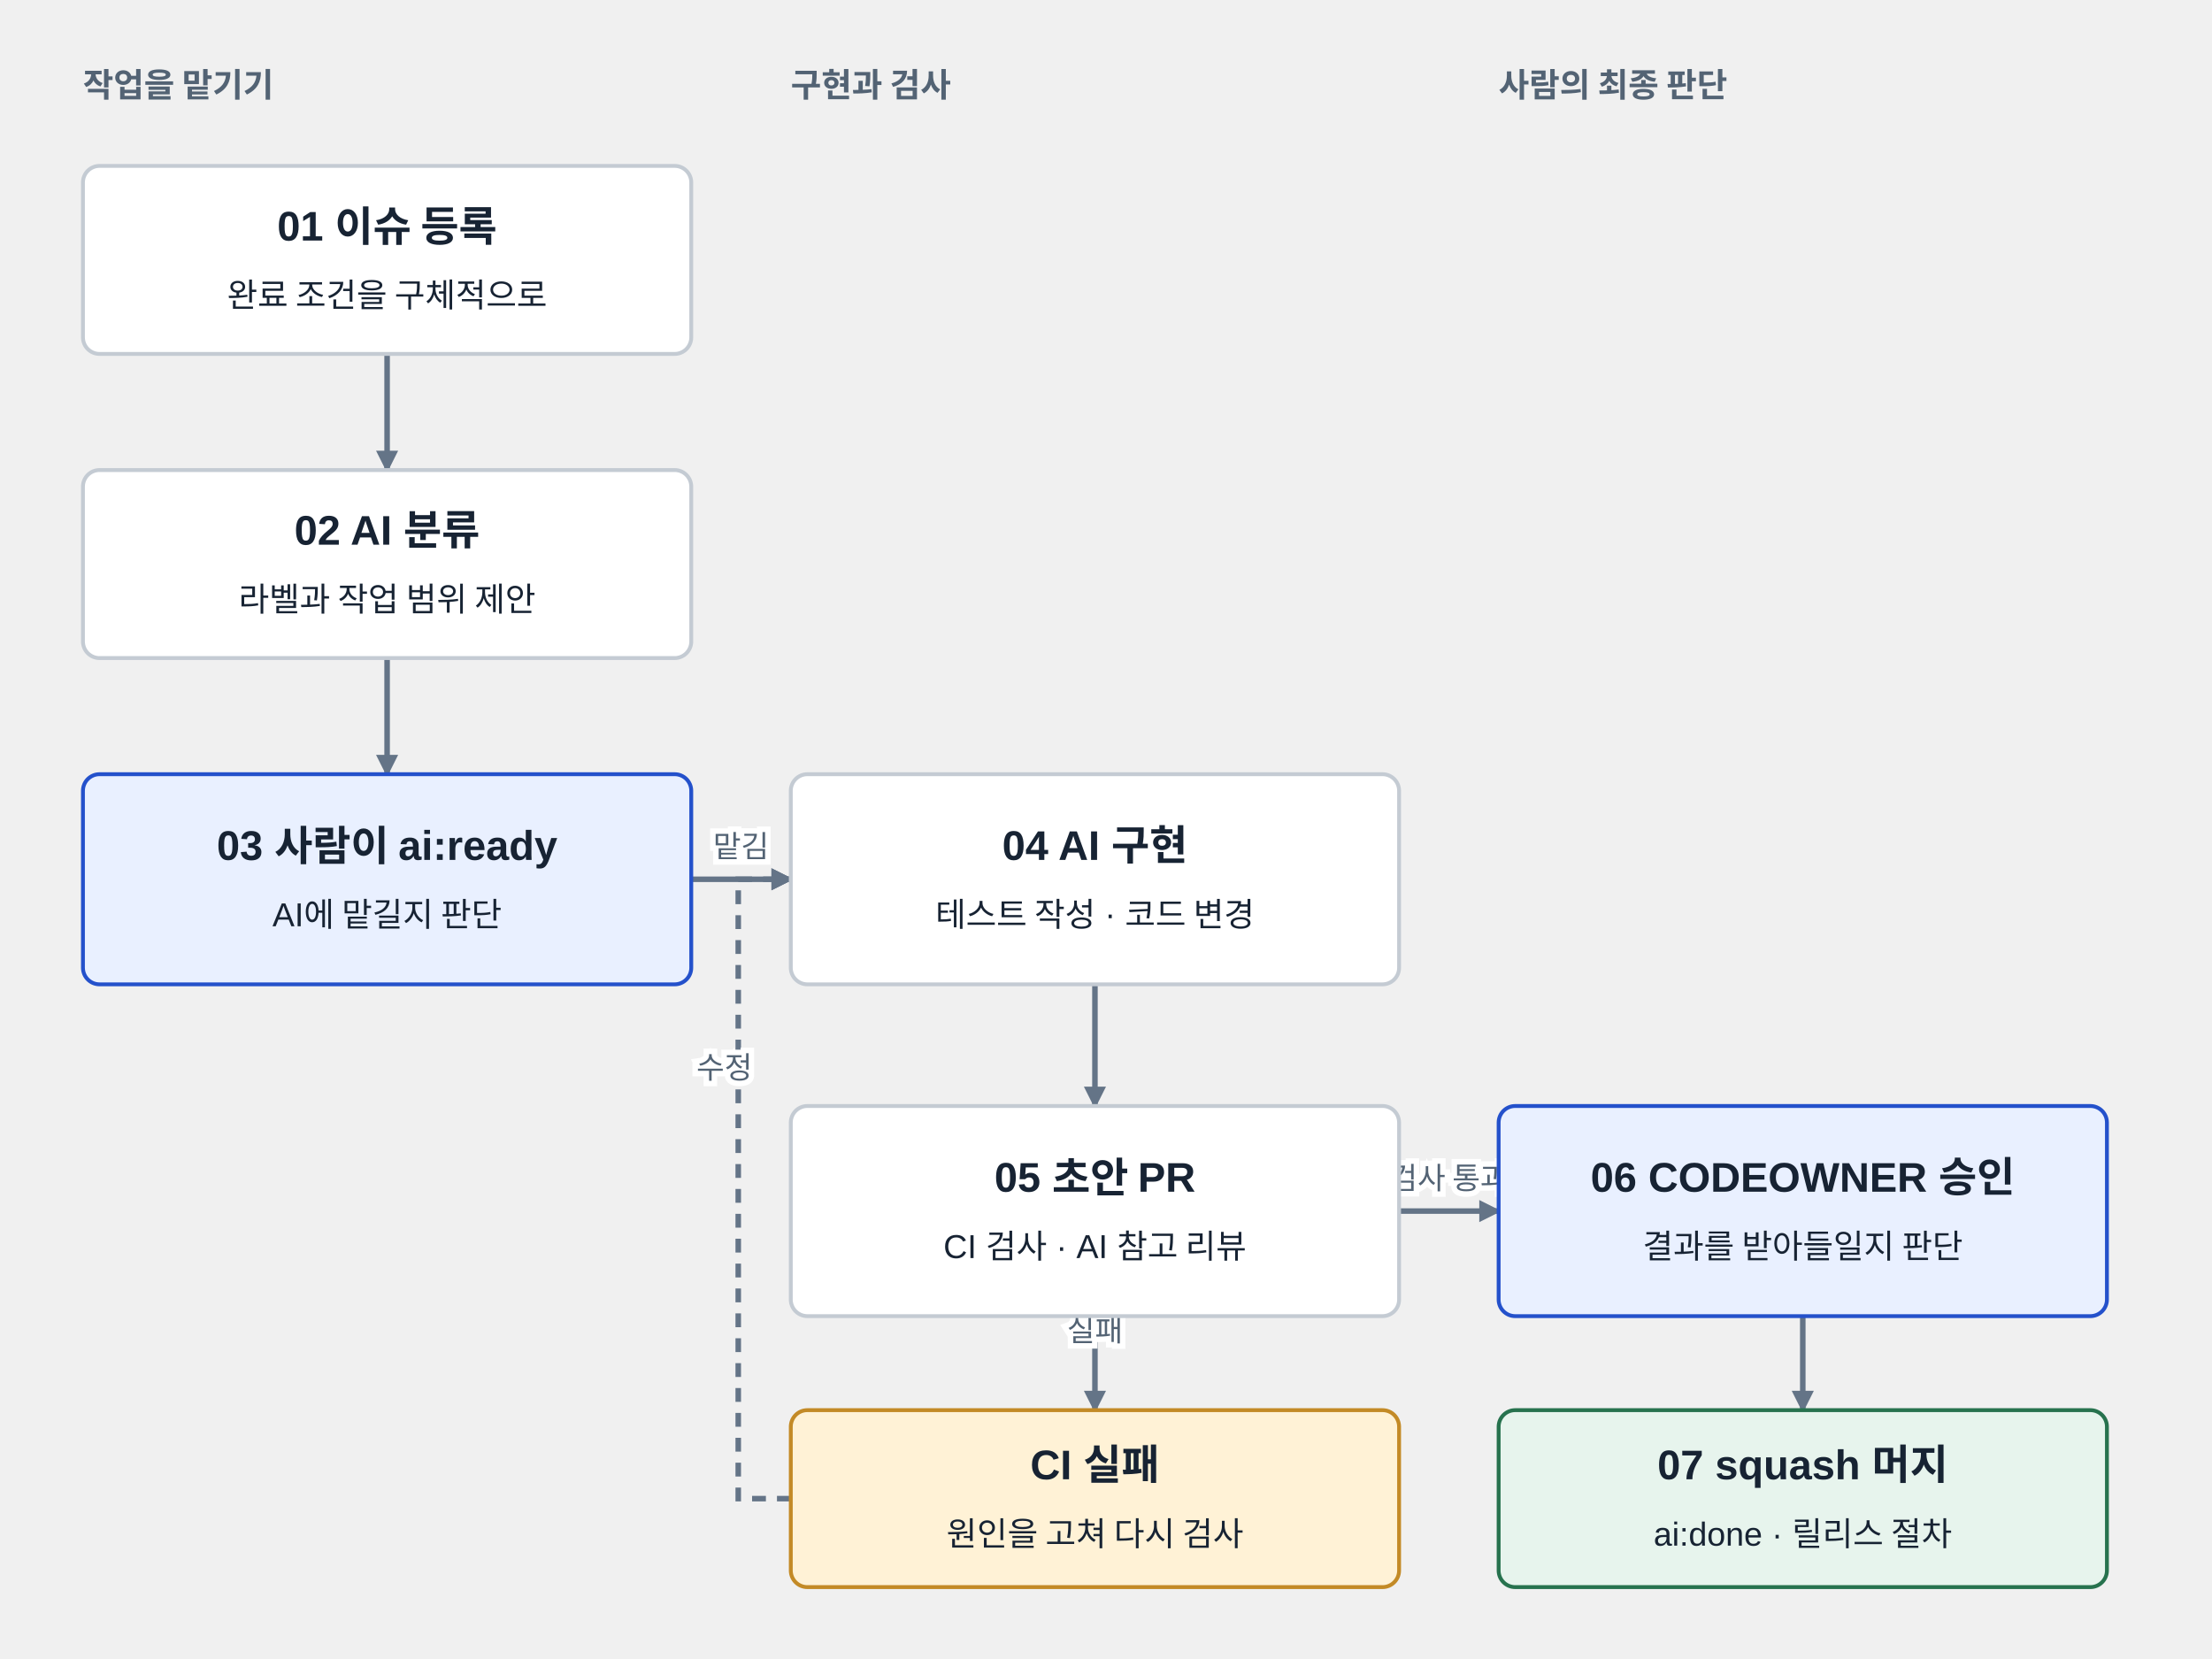
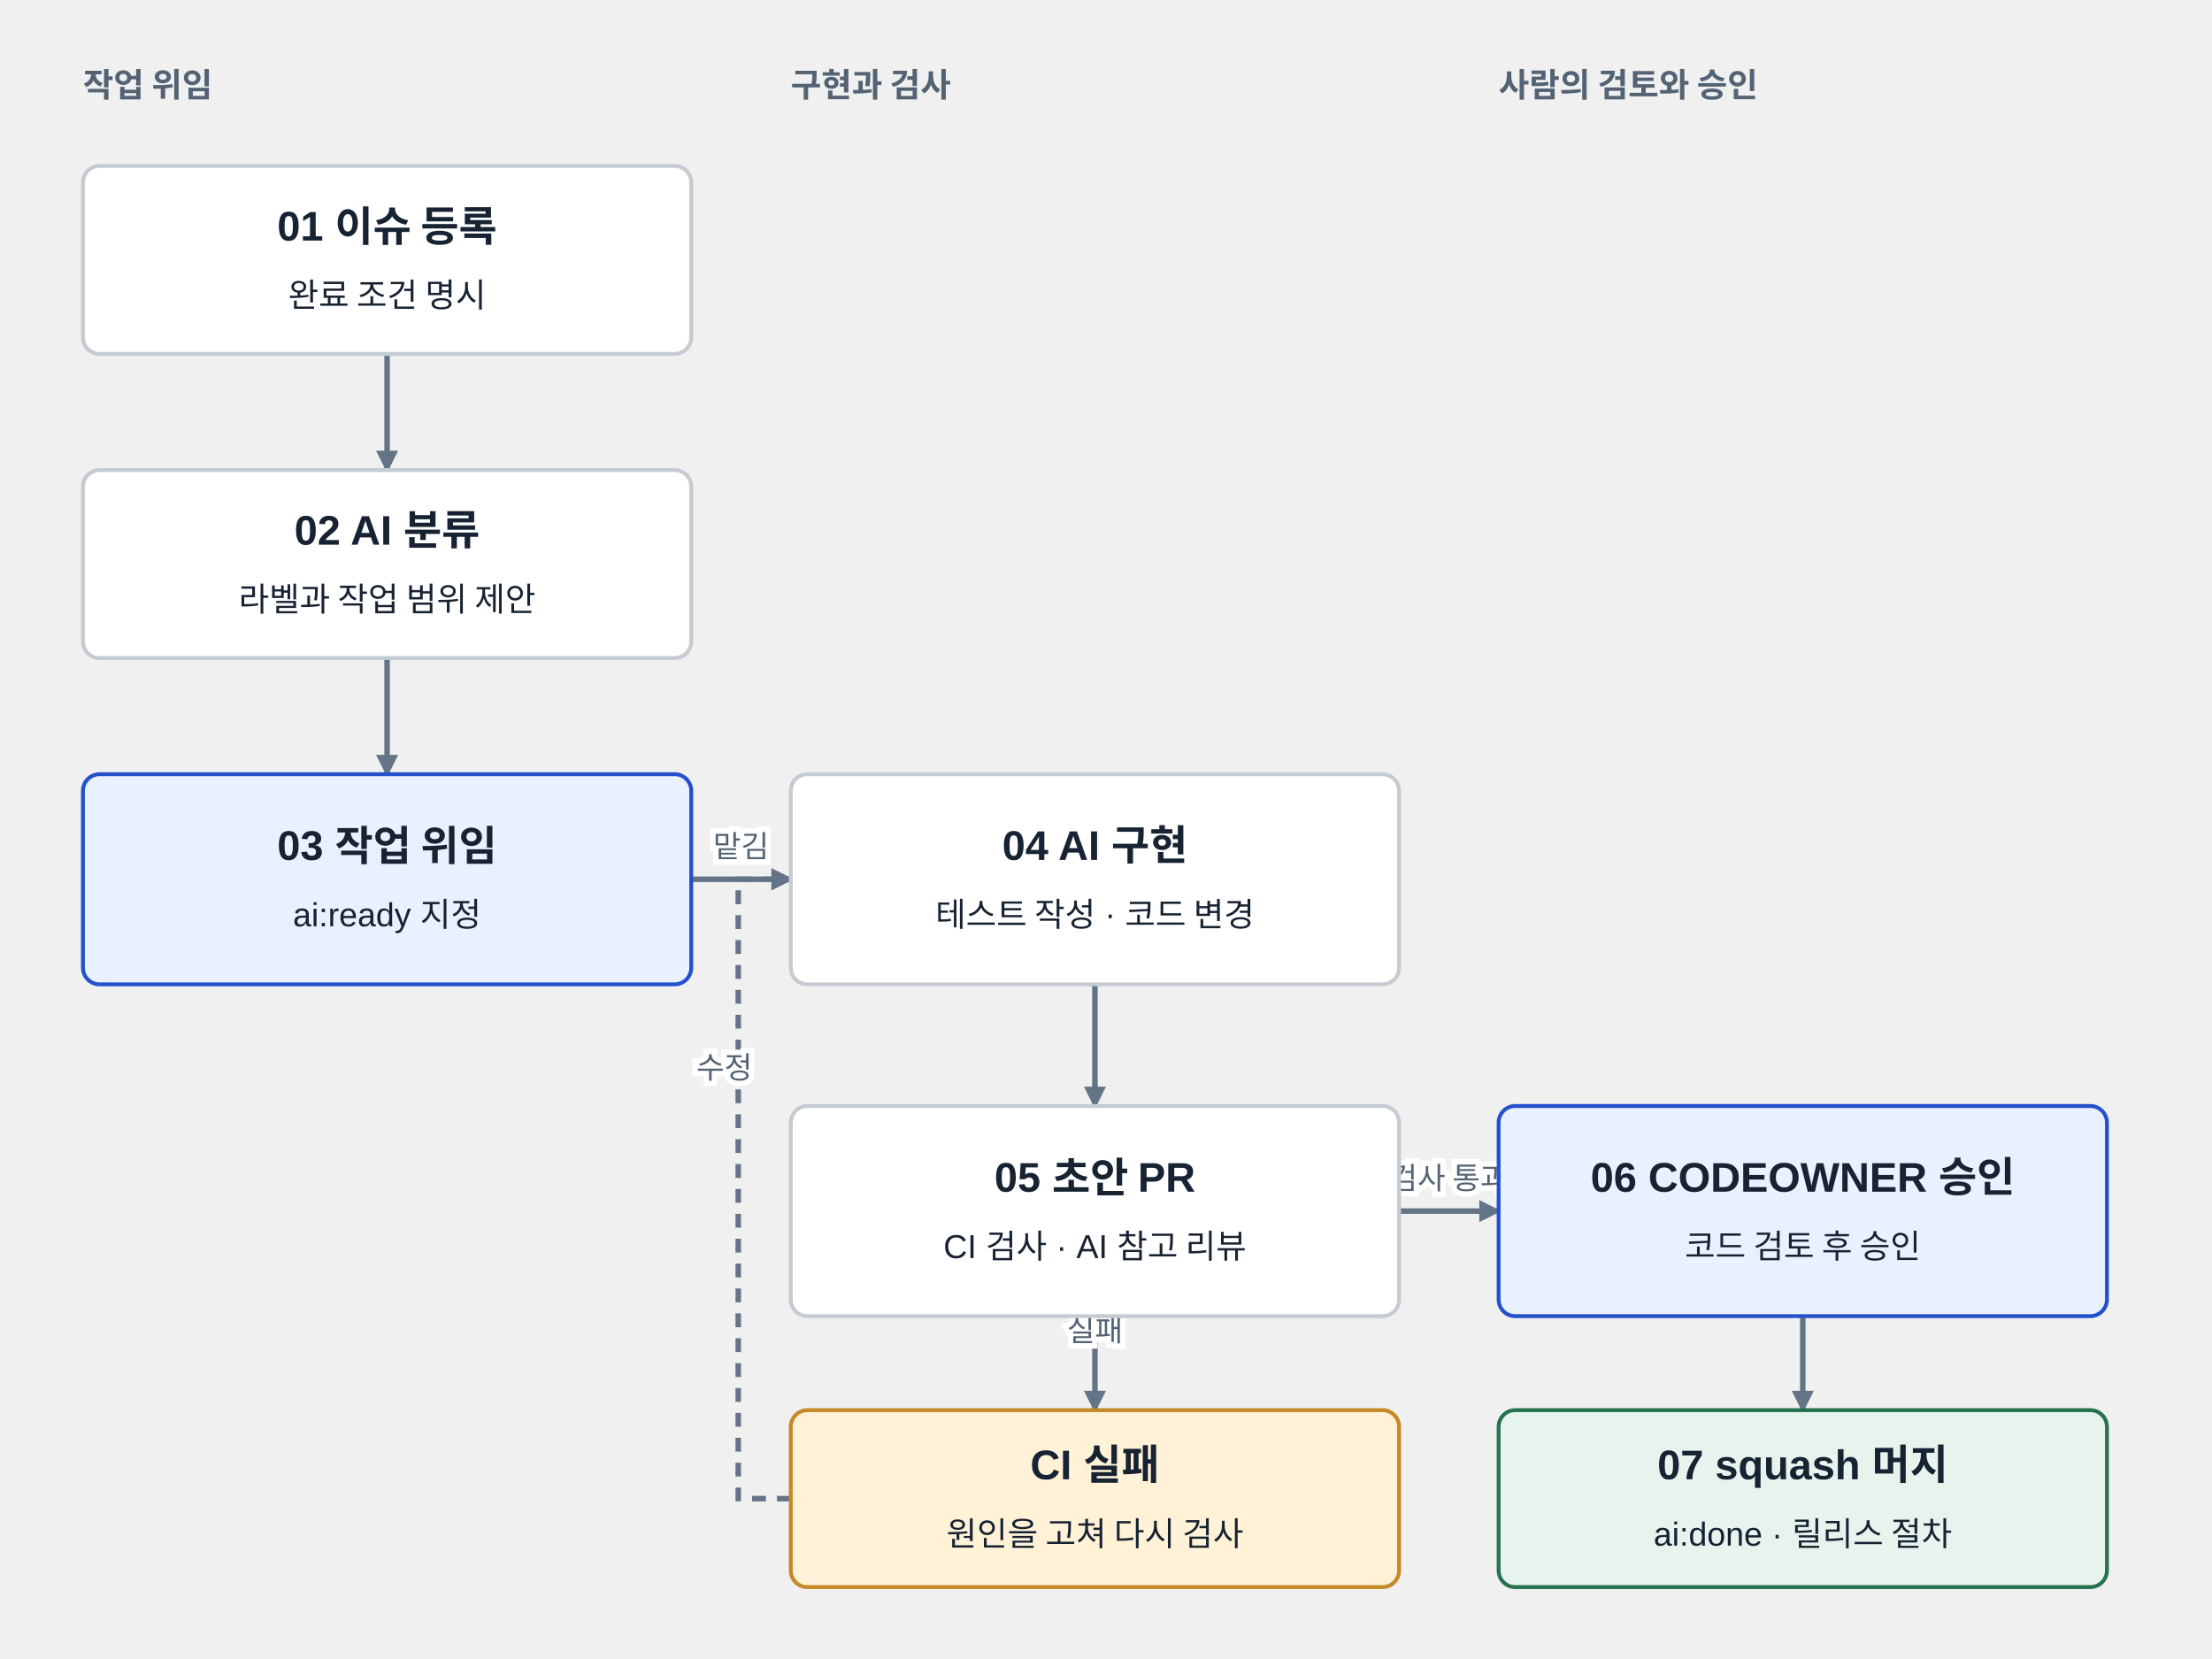
<svg xmlns="http://www.w3.org/2000/svg" viewBox="0 0 800 600" width="800" height="600" role="img" aria-labelledby="flow-title" style="font-family:Arial,&quot;Noto Sans KR&quot;,sans-serif">
  <defs>
    <marker id="arrow-flow" markerWidth="8" markerHeight="8" refX="7" refY="4" orient="auto" markerUnits="userSpaceOnUse">
      <path d="M0,0 L8,4 L0,8 Z" fill="#647487" />
    </marker>
  </defs>
  <g data-edge="30">
    <path d="M140.0,128.0 L140.0,170.0" fill="none" stroke="#647487" stroke-width="2" stroke-dasharray="none" marker-end="url(#arrow-flow)" />
  </g>
  <g data-edge="31">
    <path d="M140.0,238.0 L140.0,280.0" fill="none" stroke="#647487" stroke-width="2" stroke-dasharray="none" marker-end="url(#arrow-flow)" />
  </g>
  <g data-edge="32">
    <path d="M250.0,318.0 L286.0,318.0" fill="none" stroke="#647487" stroke-width="2" stroke-dasharray="none" marker-end="url(#arrow-flow)" />
    <text x="268.0" y="310.0" text-anchor="middle" font-size="11" fill="#536374" paint-order="stroke" stroke="white" stroke-width="4">맡김</text>
  </g>
  <g data-edge="33">
    <path d="M396.0,356.0 L396.0,400.0" fill="none" stroke="#647487" stroke-width="2" stroke-dasharray="none" marker-end="url(#arrow-flow)" />
  </g>
  <g data-edge="34">
    <path d="M506.0,438.0 L542.0,438.0" fill="none" stroke="#647487" stroke-width="2" stroke-dasharray="none" marker-end="url(#arrow-flow)" />
    <text x="524.0" y="430.0" text-anchor="middle" font-size="11" fill="#536374" paint-order="stroke" stroke="white" stroke-width="4">검사 통과</text>
  </g>
  <g data-edge="35">
    <path d="M652.0,476.0 L652.0,510.0" fill="none" stroke="#647487" stroke-width="2" stroke-dasharray="none" marker-end="url(#arrow-flow)" />
  </g>
  <g data-edge="36">
    <path d="M396.0,476.0 L396.0,510.0" fill="none" stroke="#647487" stroke-width="2" stroke-dasharray="none" marker-end="url(#arrow-flow)" />
    <text x="396.0" y="485.0" text-anchor="middle" font-size="11" fill="#536374" paint-order="stroke" stroke="white" stroke-width="4">실패</text>
  </g>
  <g data-edge="37">
    <path d="M286.0,542.0 L267.0,542.0 L267.0,318.0 L286.0,318.0" fill="none" stroke="#647487" stroke-width="2" stroke-dasharray="5 4" marker-end="url(#arrow-flow)" />
    <text x="262" y="390" text-anchor="middle" font-size="11" fill="#536374" paint-order="stroke" stroke="white" stroke-width="4">수정</text>
  </g>
  <g data-node="2">
-     <text x="30.0" y="35.0" font-size="12" font-weight="600" fill="#536374">작업을 맡기기</text>
+     <text x="30.0" y="35.0" font-size="12" font-weight="600" fill="#536374">작업 위임</text>
  </g>
  <g data-node="3">
    <text x="286.0" y="35.0" font-size="12" font-weight="600" fill="#536374">구현과 검사</text>
  </g>
  <g data-node="4">
-     <text x="542.0" y="35.0" font-size="12" font-weight="600" fill="#536374">사람의 최종 판단</text>
+     <text x="542.0" y="35.0" font-size="12" font-weight="600" fill="#536374">사람의 검토와 승인</text>
  </g>
-   <g data-node="10" tabindex="0" role="button" aria-label="01  이슈 등록 완료 조건을 구체적으로" class="diagram-node">
+   <g data-node="10" tabindex="0" role="button" aria-label="01  이슈 등록 완료 조건 명시" class="diagram-node">
    <rect fill="#ffffff" stroke="#c4cbd3" stroke-width="1.4" x="30.0" y="60.0" width="220.0" height="68.0" rx="6" />
    <text x="140.0" y="87.0" text-anchor="middle" font-size="15" font-weight="650" fill="#172333">01  이슈 등록</text>
-     <text x="140.0" y="111.0" text-anchor="middle" font-size="12" font-weight="400" fill="#172333">완료 조건을 구체적으로</text>
+     <text x="140.0" y="111.0" text-anchor="middle" font-size="12" font-weight="400" fill="#172333">완료 조건 명시</text>
  </g>
  <g data-node="11" tabindex="0" role="button" aria-label="02  AI 분류 라벨과 작업 범위 제안" class="diagram-node">
    <rect fill="#ffffff" stroke="#c4cbd3" stroke-width="1.4" x="30.0" y="170.0" width="220.0" height="68.0" rx="6" />
    <text x="140.0" y="197.0" text-anchor="middle" font-size="15" font-weight="650" fill="#172333">02  AI 분류</text>
    <text x="140.0" y="221.0" text-anchor="middle" font-size="12" font-weight="400" fill="#172333">라벨과 작업 범위 제안</text>
  </g>
-   <g data-node="12" tabindex="0" role="button" aria-label="03  사람이 ai:ready AI에 맡길지 판단" class="diagram-node">
+   <g data-node="12" tabindex="0" role="button" aria-label="03  작업 위임 ai:ready 지정" class="diagram-node">
    <rect fill="#e9f0ff" stroke="#2451cb" stroke-width="1.4" x="30.0" y="280.0" width="220.0" height="76.0" rx="6" />
-     <text x="140.0" y="311.0" text-anchor="middle" font-size="15" font-weight="650" fill="#172333">03  사람이 ai:ready</text>
-     <text x="140.0" y="335.0" text-anchor="middle" font-size="12" font-weight="400" fill="#172333">AI에 맡길지 판단</text>
+     <text x="140.0" y="311.0" text-anchor="middle" font-size="15" font-weight="650" fill="#172333">03  작업 위임</text>
+     <text x="140.0" y="335.0" text-anchor="middle" font-size="12" font-weight="400" fill="#172333">ai:ready 지정</text>
  </g>
  <g data-node="13" tabindex="0" role="button" aria-label="04  AI 구현 테스트 작성 · 코드 변경" class="diagram-node">
    <rect fill="#ffffff" stroke="#c4cbd3" stroke-width="1.4" x="286.0" y="280.0" width="220.0" height="76.0" rx="6" />
    <text x="396.0" y="311.0" text-anchor="middle" font-size="15" font-weight="650" fill="#172333">04  AI 구현</text>
    <text x="396.0" y="335.0" text-anchor="middle" font-size="12" font-weight="400" fill="#172333">테스트 작성 · 코드 변경</text>
  </g>
  <g data-node="14" tabindex="0" role="button" aria-label="05  초안 PR CI 검사 · AI 참고 리뷰" class="diagram-node">
    <rect fill="#ffffff" stroke="#c4cbd3" stroke-width="1.4" x="286.0" y="400.0" width="220.0" height="76.0" rx="6" />
    <text x="396.0" y="431.0" text-anchor="middle" font-size="15" font-weight="650" fill="#172333">05  초안 PR</text>
    <text x="396.0" y="455.0" text-anchor="middle" font-size="12" font-weight="400" fill="#172333">CI 검사 · AI 참고 리뷰</text>
  </g>
-   <g data-node="15" tabindex="0" role="button" aria-label="06  CODEOWNER 승인 결과를 받아들일지 판단" class="diagram-node">
+   <g data-node="15" tabindex="0" role="button" aria-label="06  CODEOWNER 승인 코드 검토 후 승인" class="diagram-node">
    <rect fill="#e9f0ff" stroke="#2451cb" stroke-width="1.4" x="542.0" y="400.0" width="220.0" height="76.0" rx="6" />
    <text x="652.0" y="431.0" text-anchor="middle" font-size="15" font-weight="650" fill="#172333">06  CODEOWNER 승인</text>
-     <text x="652.0" y="455.0" text-anchor="middle" font-size="12" font-weight="400" fill="#172333">결과를 받아들일지 판단</text>
+     <text x="652.0" y="455.0" text-anchor="middle" font-size="12" font-weight="400" fill="#172333">코드 검토 후 승인</text>
  </g>
  <g data-node="16" tabindex="0" role="button" aria-label="07  squash 머지 ai:done · 릴리스 절차" class="diagram-node">
    <rect fill="#e7f4ed" stroke="#27724e" stroke-width="1.4" x="542.0" y="510.0" width="220.0" height="64.0" rx="6" />
    <text x="652.0" y="535.0" text-anchor="middle" font-size="15" font-weight="650" fill="#172333">07  squash 머지</text>
    <text x="652.0" y="559.0" text-anchor="middle" font-size="12" font-weight="400" fill="#172333">ai:done · 릴리스 절차</text>
  </g>
  <g data-node="17" tabindex="0" role="button" aria-label="CI 실패 원인을 고쳐 다시 검사" class="diagram-node">
    <rect fill="#fff2d6" stroke="#c38a26" stroke-width="1.4" x="286.0" y="510.0" width="220.0" height="64.0" rx="6" />
    <text x="396.0" y="535.0" text-anchor="middle" font-size="15" font-weight="650" fill="#172333">CI 실패</text>
    <text x="396.0" y="559.0" text-anchor="middle" font-size="12" font-weight="400" fill="#172333">원인을 고쳐 다시 검사</text>
  </g>
</svg>
